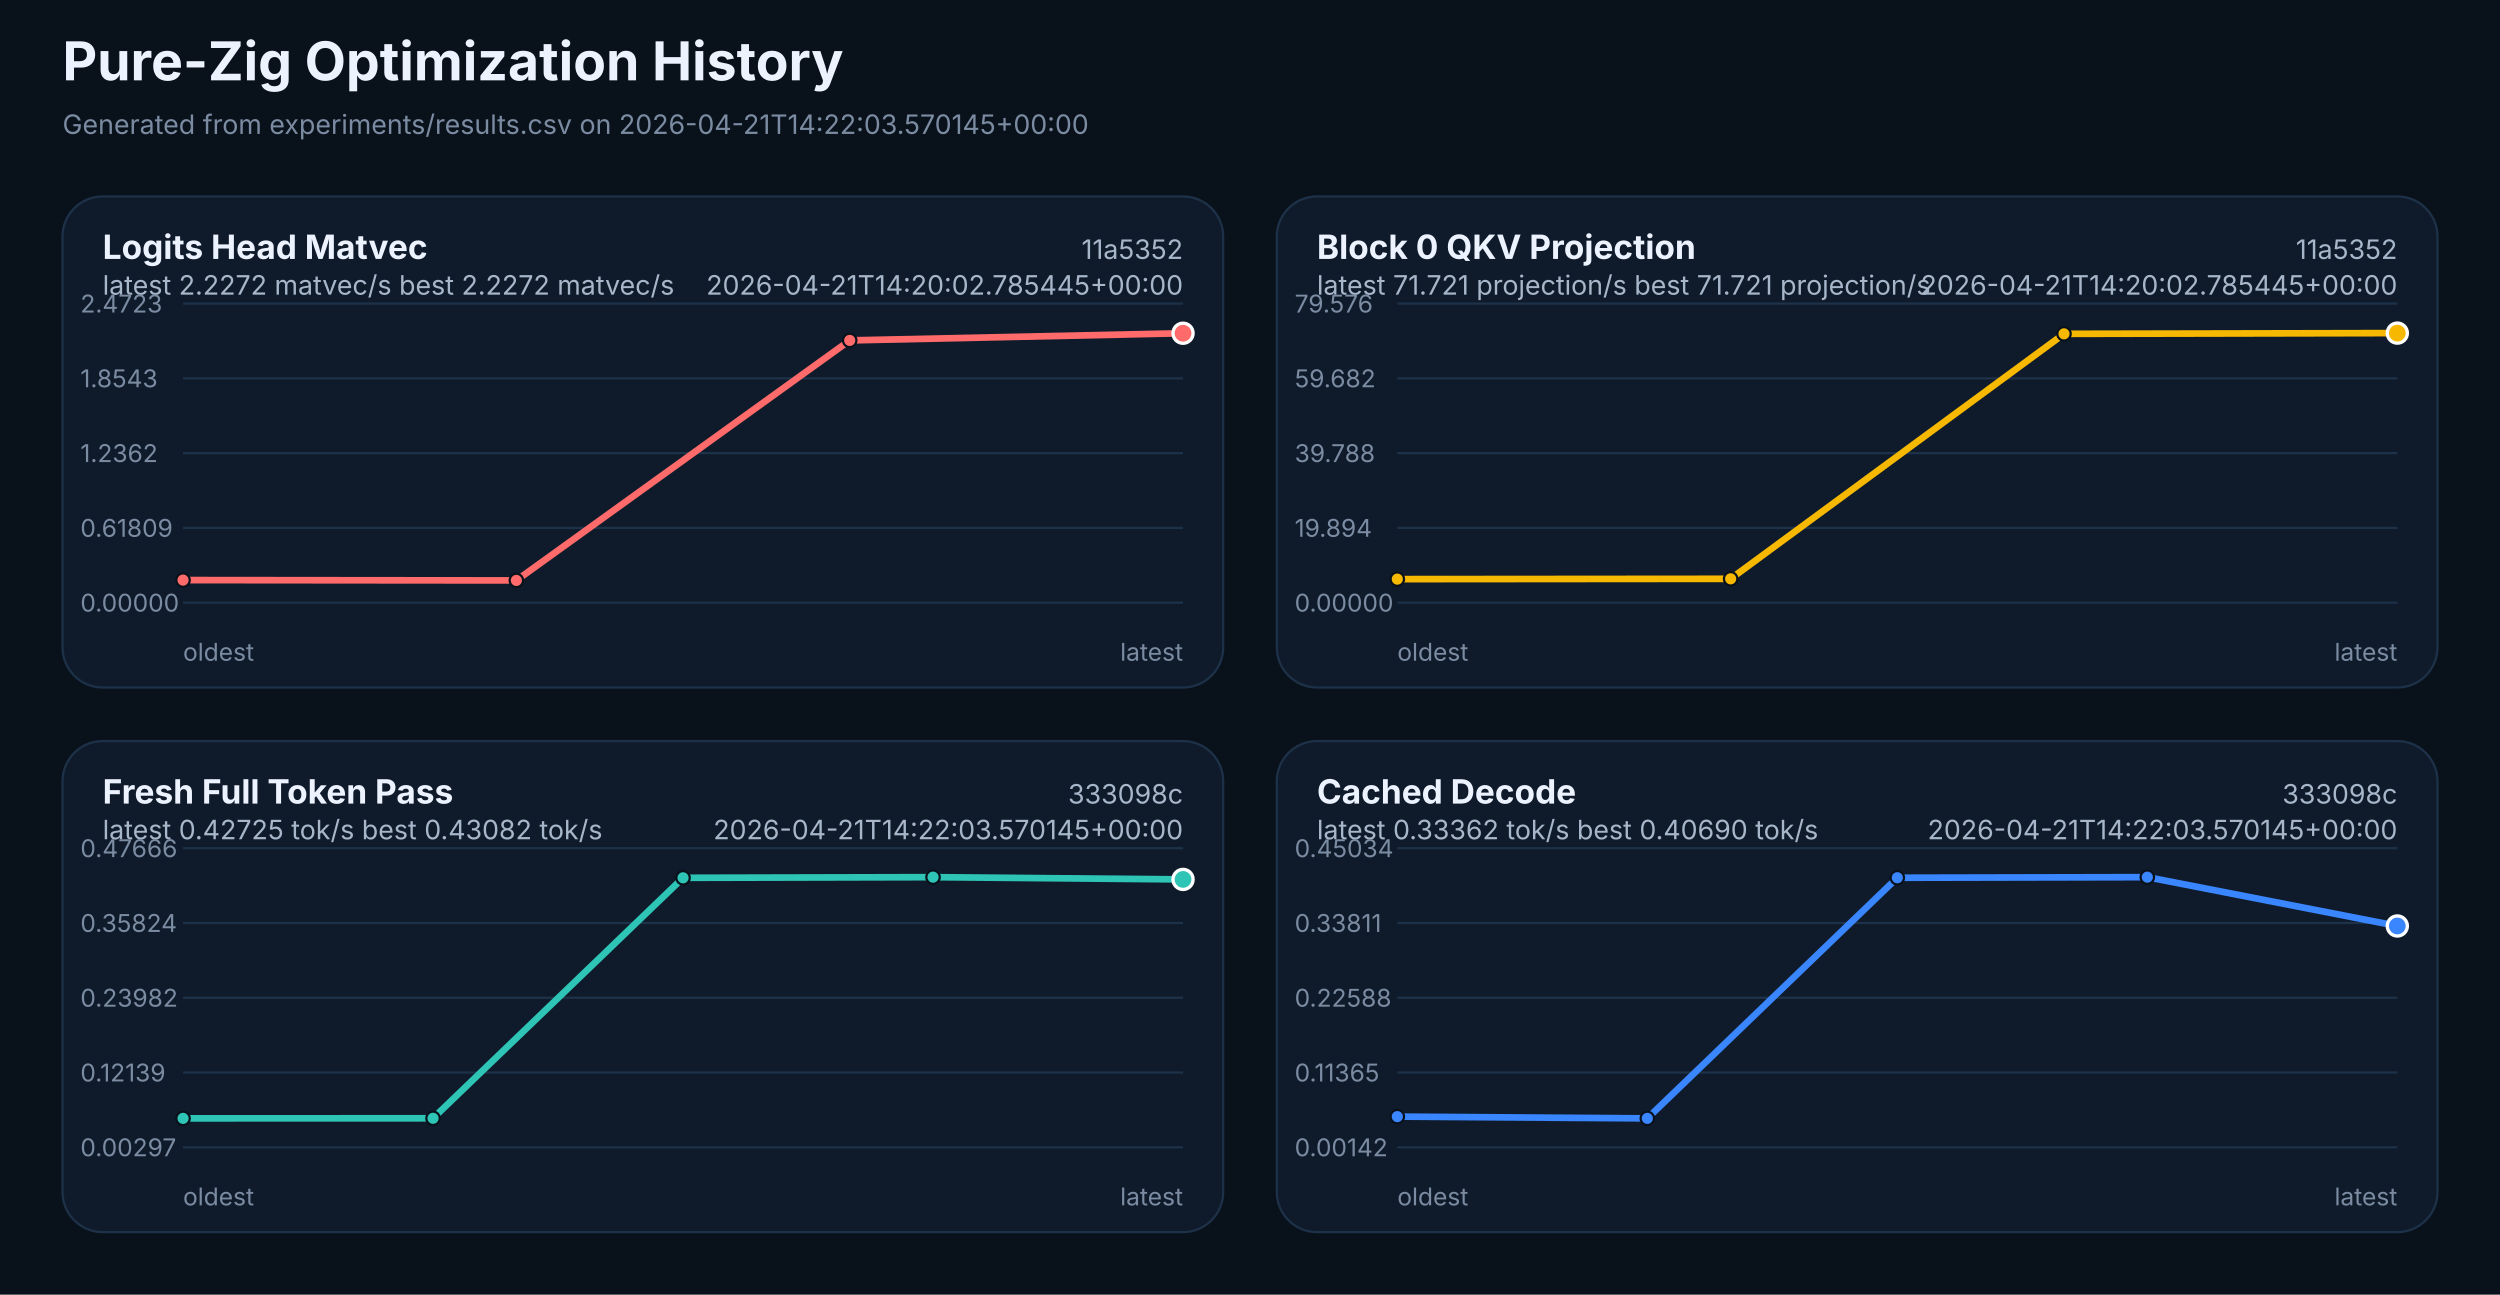
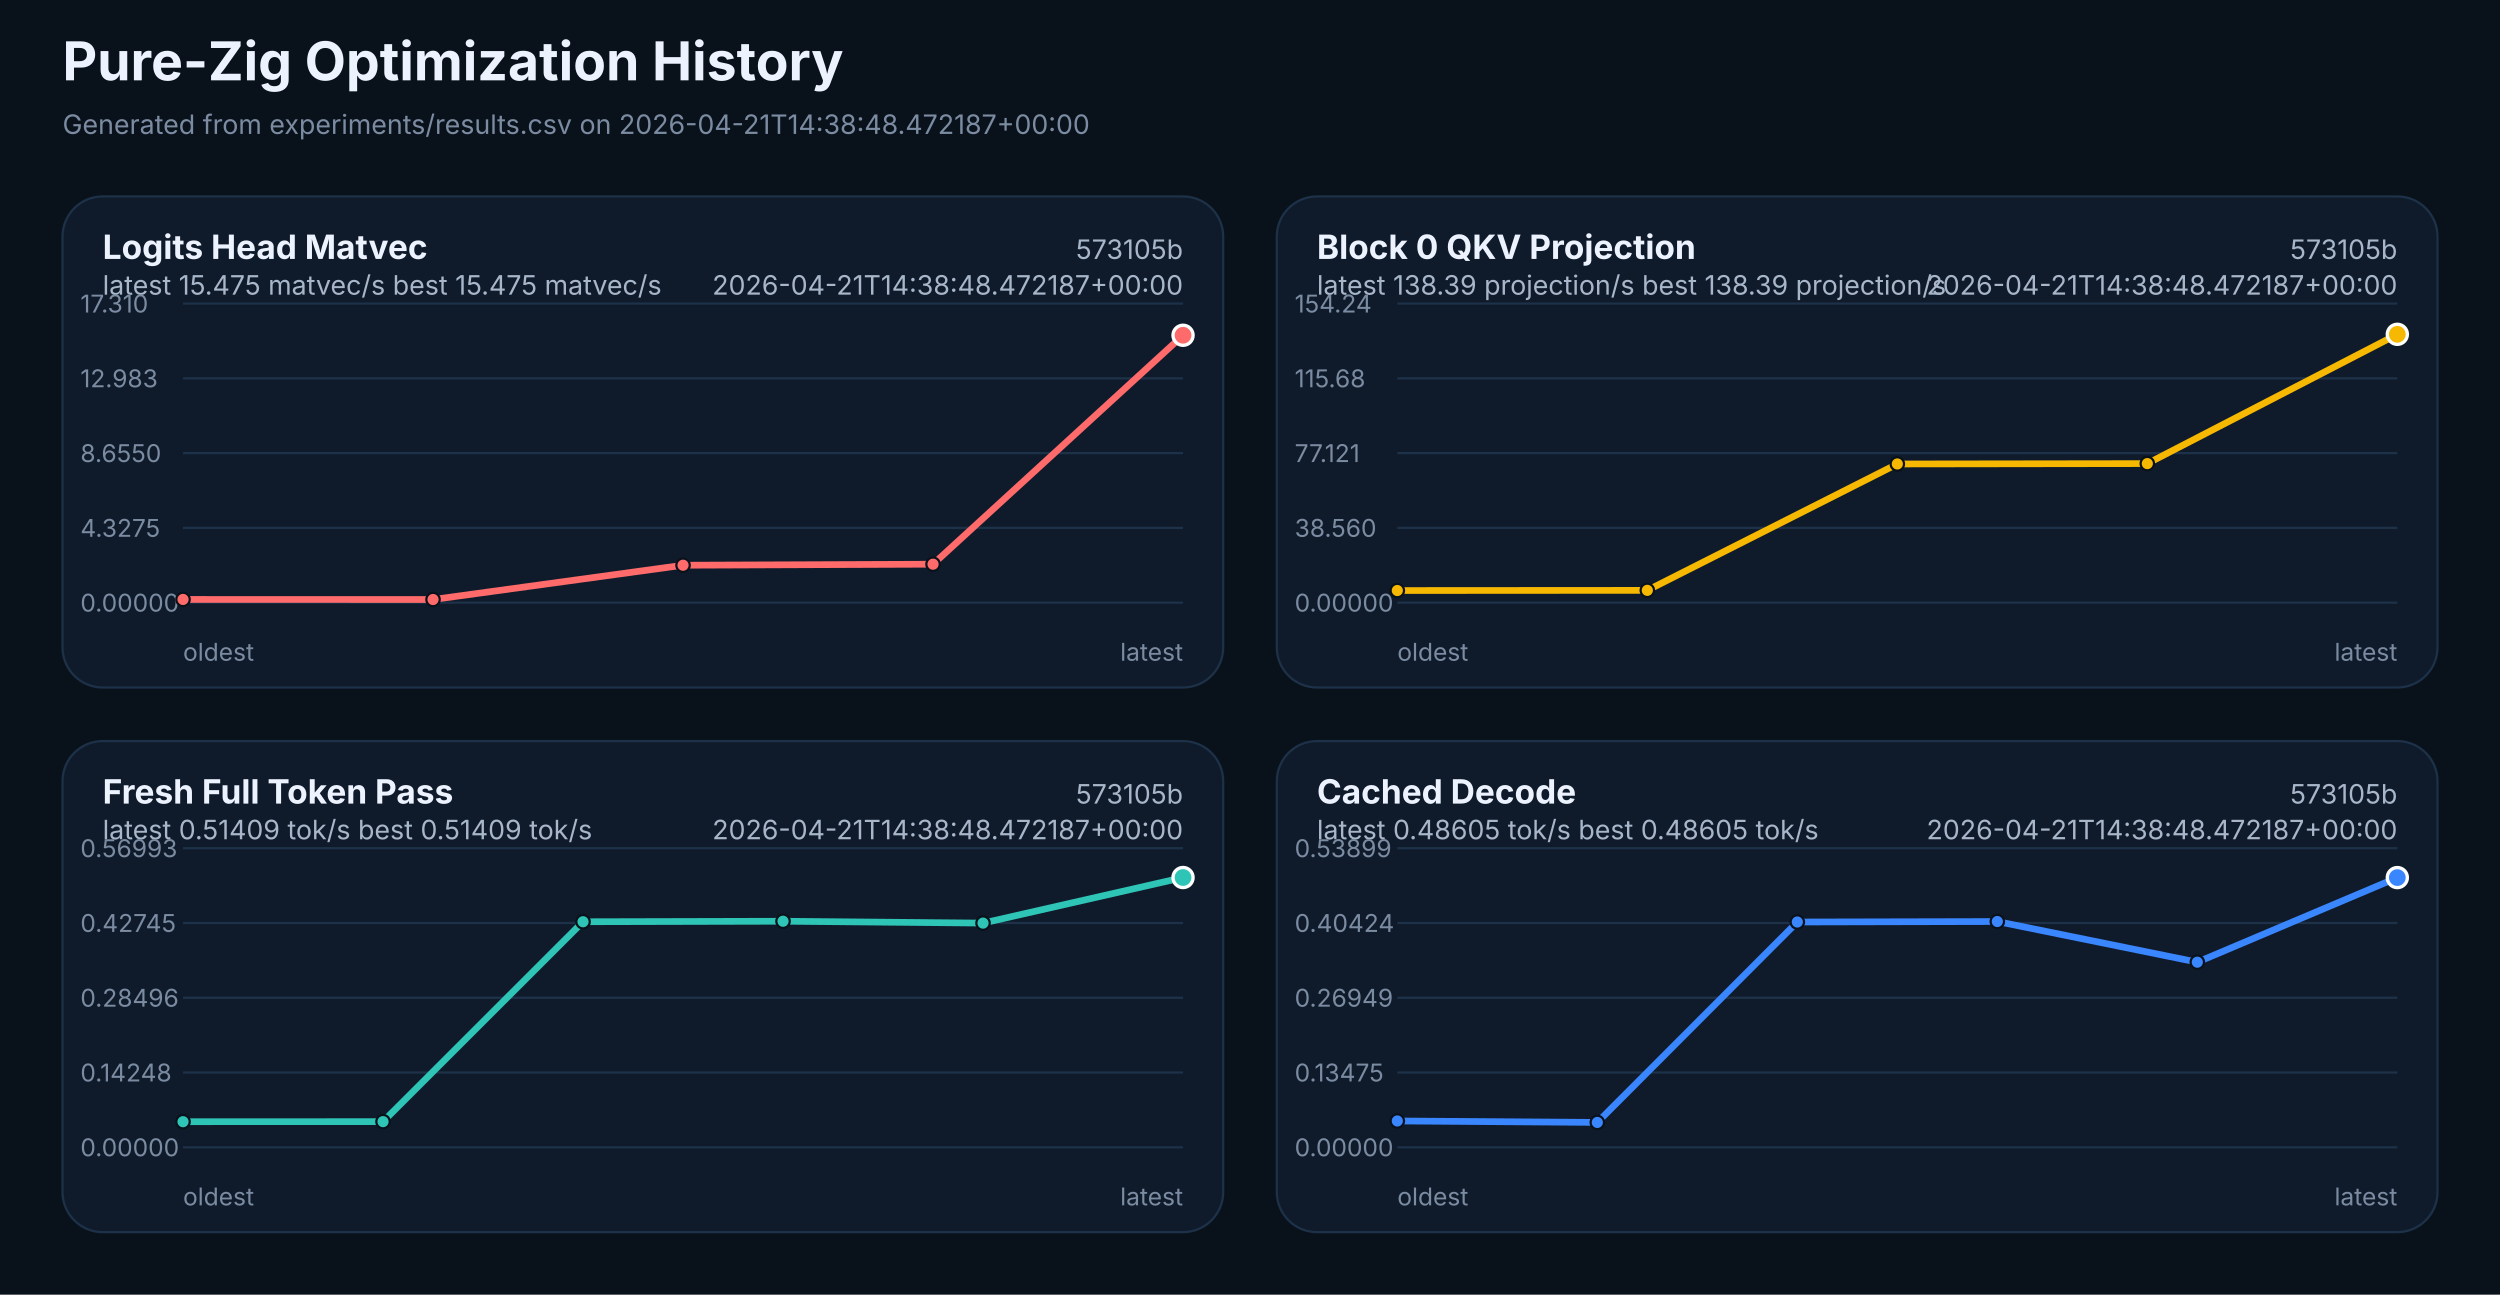
<svg xmlns="http://www.w3.org/2000/svg" width="1120" height="580" viewBox="0 0 1120 580">
  <rect width="100%" height="100%" fill="#09111b" />
  <style>
text { font-family: -apple-system, BlinkMacSystemFont, 'Segoe UI', sans-serif; }
.muted { fill: #7b8ba1; font-size: 12px; }
.title { fill: #ecf3ff; font-size: 24px; font-weight: 700; }
.panel-title { fill: #ecf3ff; font-size: 15px; font-weight: 700; }
.panel-meta { fill: #a8b6ca; font-size: 12px; }
.axis-label { fill: #7b8ba1; font-size: 11px; }
</style>
  <text class="title" x="28" y="36">Pure-Zig Optimization History</text>
-   <text class="muted" x="28" y="60">Generated from experiments/results.csv on 2026-04-21T14:22:03.570145+00:00</text>
+   <text class="muted" x="28" y="60">Generated from experiments/results.csv on 2026-04-21T14:38:48.472187+00:00</text>
  <g>
    <rect x="28" y="88" width="520" height="220" rx="18" fill="#0f1b2b" stroke="#1d3148" stroke-width="1" />
    <text class="panel-title" x="46" y="116">Logits Head Matvec</text>
-     <text class="panel-meta" x="46" y="132">latest 2.2272 matvec/s   best 2.2272 matvec/s</text>
-     <text class="panel-meta" x="530" y="116" text-anchor="end">11a5352</text>
-     <text class="panel-meta" x="530" y="132" text-anchor="end">2026-04-21T14:20:02.785445+00:00</text>
+     <text class="panel-meta" x="46" y="132">latest 15.475 matvec/s   best 15.475 matvec/s</text>
+     <text class="panel-meta" x="530" y="116" text-anchor="end">573105b</text>
+     <text class="panel-meta" x="530" y="132" text-anchor="end">2026-04-21T14:38:48.472187+00:00</text>
    <line x1="82" y1="270.00" x2="530" y2="270.00" stroke="#1d3148" stroke-width="1" />
    <text class="axis-label" x="36" y="274.00">0.00000</text>
    <line x1="82" y1="236.50" x2="530" y2="236.50" stroke="#1d3148" stroke-width="1" />
-     <text class="axis-label" x="36" y="240.50">0.61809</text>
+     <text class="axis-label" x="36" y="240.50">4.3275</text>
    <line x1="82" y1="203.00" x2="530" y2="203.00" stroke="#1d3148" stroke-width="1" />
-     <text class="axis-label" x="36" y="207.00">1.2362</text>
+     <text class="axis-label" x="36" y="207.00">8.6550</text>
    <line x1="82" y1="169.50" x2="530" y2="169.50" stroke="#1d3148" stroke-width="1" />
-     <text class="axis-label" x="36" y="173.50">1.8543</text>
+     <text class="axis-label" x="36" y="173.50">12.983</text>
    <line x1="82" y1="136.00" x2="530" y2="136.00" stroke="#1d3148" stroke-width="1" />
-     <text class="axis-label" x="36" y="140.00">2.4723</text>
-     <polyline fill="none" stroke="#ff6b6b" stroke-width="3" points="82.00,259.88 231.33,260.03 380.67,152.50 530.00,149.29" />
-     <circle cx="82.00" cy="259.88" r="3.0" fill="#ff6b6b" stroke="#09111b" stroke-width="1.0" />
-     <circle cx="231.33" cy="260.03" r="3.0" fill="#ff6b6b" stroke="#09111b" stroke-width="1.0" />
-     <circle cx="380.67" cy="152.50" r="3.0" fill="#ff6b6b" stroke="#09111b" stroke-width="1.0" />
-     <circle cx="530.00" cy="149.29" r="4.5" fill="#ff6b6b" stroke="#ffffff" stroke-width="1.5" />
+     <text class="axis-label" x="36" y="140.00">17.310</text>
+     <polyline fill="none" stroke="#ff6b6b" stroke-width="3" points="82.00,268.55 194.00,268.58 306.00,253.22 418.00,252.76 530.00,150.20" />
+     <circle cx="82.00" cy="268.55" r="3.0" fill="#ff6b6b" stroke="#09111b" stroke-width="1.0" />
+     <circle cx="194.00" cy="268.58" r="3.0" fill="#ff6b6b" stroke="#09111b" stroke-width="1.0" />
+     <circle cx="306.00" cy="253.22" r="3.0" fill="#ff6b6b" stroke="#09111b" stroke-width="1.0" />
+     <circle cx="418.00" cy="252.76" r="3.0" fill="#ff6b6b" stroke="#09111b" stroke-width="1.0" />
+     <circle cx="530.00" cy="150.20" r="4.5" fill="#ff6b6b" stroke="#ffffff" stroke-width="1.5" />
    <text class="axis-label" x="82" y="296">oldest</text>
    <text class="axis-label" x="530" y="296" text-anchor="end">latest</text>
  </g>
  <g>
    <rect x="572" y="88" width="520" height="220" rx="18" fill="#0f1b2b" stroke="#1d3148" stroke-width="1" />
    <text class="panel-title" x="590" y="116">Block 0 QKV Projection</text>
-     <text class="panel-meta" x="590" y="132">latest 71.721 projection/s   best 71.721 projection/s</text>
-     <text class="panel-meta" x="1074" y="116" text-anchor="end">11a5352</text>
-     <text class="panel-meta" x="1074" y="132" text-anchor="end">2026-04-21T14:20:02.785445+00:00</text>
+     <text class="panel-meta" x="590" y="132">latest 138.39 projection/s   best 138.39 projection/s</text>
+     <text class="panel-meta" x="1074" y="116" text-anchor="end">573105b</text>
+     <text class="panel-meta" x="1074" y="132" text-anchor="end">2026-04-21T14:38:48.472187+00:00</text>
    <line x1="626" y1="270.00" x2="1074" y2="270.00" stroke="#1d3148" stroke-width="1" />
    <text class="axis-label" x="580" y="274.00">0.00000</text>
    <line x1="626" y1="236.50" x2="1074" y2="236.50" stroke="#1d3148" stroke-width="1" />
-     <text class="axis-label" x="580" y="240.50">19.894</text>
+     <text class="axis-label" x="580" y="240.50">38.560</text>
    <line x1="626" y1="203.00" x2="1074" y2="203.00" stroke="#1d3148" stroke-width="1" />
-     <text class="axis-label" x="580" y="207.00">39.788</text>
+     <text class="axis-label" x="580" y="207.00">77.121</text>
    <line x1="626" y1="169.50" x2="1074" y2="169.50" stroke="#1d3148" stroke-width="1" />
-     <text class="axis-label" x="580" y="173.50">59.682</text>
+     <text class="axis-label" x="580" y="173.50">115.68</text>
    <line x1="626" y1="136.00" x2="1074" y2="136.00" stroke="#1d3148" stroke-width="1" />
-     <text class="axis-label" x="580" y="140.00">79.576</text>
-     <polyline fill="none" stroke="#f7b801" stroke-width="3" points="626.00,259.45 775.33,259.31 924.67,149.56 1074.00,149.23" />
-     <circle cx="626.00" cy="259.45" r="3.0" fill="#f7b801" stroke="#09111b" stroke-width="1.0" />
-     <circle cx="775.33" cy="259.31" r="3.0" fill="#f7b801" stroke="#09111b" stroke-width="1.0" />
-     <circle cx="924.67" cy="149.56" r="3.0" fill="#f7b801" stroke="#09111b" stroke-width="1.0" />
-     <circle cx="1074.00" cy="149.23" r="4.5" fill="#f7b801" stroke="#ffffff" stroke-width="1.5" />
+     <text class="axis-label" x="580" y="140.00">154.24</text>
+     <polyline fill="none" stroke="#f7b801" stroke-width="3" points="626.00,264.56 738.00,264.48 850.00,207.86 962.00,207.69 1074.00,149.77" />
+     <circle cx="626.00" cy="264.56" r="3.0" fill="#f7b801" stroke="#09111b" stroke-width="1.0" />
+     <circle cx="738.00" cy="264.48" r="3.0" fill="#f7b801" stroke="#09111b" stroke-width="1.0" />
+     <circle cx="850.00" cy="207.86" r="3.0" fill="#f7b801" stroke="#09111b" stroke-width="1.0" />
+     <circle cx="962.00" cy="207.69" r="3.0" fill="#f7b801" stroke="#09111b" stroke-width="1.0" />
+     <circle cx="1074.00" cy="149.77" r="4.5" fill="#f7b801" stroke="#ffffff" stroke-width="1.5" />
    <text class="axis-label" x="626" y="296">oldest</text>
    <text class="axis-label" x="1074" y="296" text-anchor="end">latest</text>
  </g>
  <g>
    <rect x="28" y="332" width="520" height="220" rx="18" fill="#0f1b2b" stroke="#1d3148" stroke-width="1" />
    <text class="panel-title" x="46" y="360">Fresh Full Token Pass</text>
-     <text class="panel-meta" x="46" y="376">latest 0.42725 tok/s   best 0.43082 tok/s</text>
-     <text class="panel-meta" x="530" y="360" text-anchor="end">333098c</text>
-     <text class="panel-meta" x="530" y="376" text-anchor="end">2026-04-21T14:22:03.570145+00:00</text>
+     <text class="panel-meta" x="46" y="376">latest 0.51409 tok/s   best 0.51409 tok/s</text>
+     <text class="panel-meta" x="530" y="360" text-anchor="end">573105b</text>
+     <text class="panel-meta" x="530" y="376" text-anchor="end">2026-04-21T14:38:48.472187+00:00</text>
    <line x1="82" y1="514.00" x2="530" y2="514.00" stroke="#1d3148" stroke-width="1" />
-     <text class="axis-label" x="36" y="518.00">0.00297</text>
+     <text class="axis-label" x="36" y="518.00">0.00000</text>
    <line x1="82" y1="480.50" x2="530" y2="480.50" stroke="#1d3148" stroke-width="1" />
-     <text class="axis-label" x="36" y="484.50">0.12139</text>
+     <text class="axis-label" x="36" y="484.50">0.14248</text>
    <line x1="82" y1="447.00" x2="530" y2="447.00" stroke="#1d3148" stroke-width="1" />
-     <text class="axis-label" x="36" y="451.00">0.23982</text>
+     <text class="axis-label" x="36" y="451.00">0.28496</text>
    <line x1="82" y1="413.50" x2="530" y2="413.50" stroke="#1d3148" stroke-width="1" />
-     <text class="axis-label" x="36" y="417.50">0.35824</text>
+     <text class="axis-label" x="36" y="417.50">0.42745</text>
    <line x1="82" y1="380.00" x2="530" y2="380.00" stroke="#1d3148" stroke-width="1" />
-     <text class="axis-label" x="36" y="384.00">0.47666</text>
-     <polyline fill="none" stroke="#2ec4b6" stroke-width="3" points="82.00,501.03 194.00,500.99 306.00,393.26 418.00,392.97 530.00,393.98" />
-     <circle cx="82.00" cy="501.03" r="3.0" fill="#2ec4b6" stroke="#09111b" stroke-width="1.0" />
-     <circle cx="194.00" cy="500.99" r="3.0" fill="#2ec4b6" stroke="#09111b" stroke-width="1.0" />
-     <circle cx="306.00" cy="393.26" r="3.0" fill="#2ec4b6" stroke="#09111b" stroke-width="1.0" />
-     <circle cx="418.00" cy="392.97" r="3.0" fill="#2ec4b6" stroke="#09111b" stroke-width="1.0" />
-     <circle cx="530.00" cy="393.98" r="4.5" fill="#2ec4b6" stroke="#ffffff" stroke-width="1.5" />
+     <text class="axis-label" x="36" y="384.00">0.56993</text>
+     <polyline fill="none" stroke="#2ec4b6" stroke-width="3" points="82.00,502.52 171.60,502.49 261.20,412.94 350.80,412.71 440.40,413.55 530.00,393.13" />
+     <circle cx="82.00" cy="502.52" r="3.0" fill="#2ec4b6" stroke="#09111b" stroke-width="1.0" />
+     <circle cx="171.60" cy="502.49" r="3.0" fill="#2ec4b6" stroke="#09111b" stroke-width="1.0" />
+     <circle cx="261.20" cy="412.94" r="3.0" fill="#2ec4b6" stroke="#09111b" stroke-width="1.0" />
+     <circle cx="350.80" cy="412.71" r="3.0" fill="#2ec4b6" stroke="#09111b" stroke-width="1.0" />
+     <circle cx="440.40" cy="413.55" r="3.0" fill="#2ec4b6" stroke="#09111b" stroke-width="1.0" />
+     <circle cx="530.00" cy="393.13" r="4.5" fill="#2ec4b6" stroke="#ffffff" stroke-width="1.5" />
    <text class="axis-label" x="82" y="540">oldest</text>
    <text class="axis-label" x="530" y="540" text-anchor="end">latest</text>
  </g>
  <g>
    <rect x="572" y="332" width="520" height="220" rx="18" fill="#0f1b2b" stroke="#1d3148" stroke-width="1" />
    <text class="panel-title" x="590" y="360">Cached Decode</text>
-     <text class="panel-meta" x="590" y="376">latest 0.33362 tok/s   best 0.40690 tok/s</text>
-     <text class="panel-meta" x="1074" y="360" text-anchor="end">333098c</text>
-     <text class="panel-meta" x="1074" y="376" text-anchor="end">2026-04-21T14:22:03.570145+00:00</text>
+     <text class="panel-meta" x="590" y="376">latest 0.48605 tok/s   best 0.48605 tok/s</text>
+     <text class="panel-meta" x="1074" y="360" text-anchor="end">573105b</text>
+     <text class="panel-meta" x="1074" y="376" text-anchor="end">2026-04-21T14:38:48.472187+00:00</text>
    <line x1="626" y1="514.00" x2="1074" y2="514.00" stroke="#1d3148" stroke-width="1" />
-     <text class="axis-label" x="580" y="518.00">0.00142</text>
+     <text class="axis-label" x="580" y="518.00">0.00000</text>
    <line x1="626" y1="480.50" x2="1074" y2="480.50" stroke="#1d3148" stroke-width="1" />
-     <text class="axis-label" x="580" y="484.50">0.11365</text>
+     <text class="axis-label" x="580" y="484.50">0.13475</text>
    <line x1="626" y1="447.00" x2="1074" y2="447.00" stroke="#1d3148" stroke-width="1" />
-     <text class="axis-label" x="580" y="451.00">0.22588</text>
+     <text class="axis-label" x="580" y="451.00">0.26949</text>
    <line x1="626" y1="413.50" x2="1074" y2="413.50" stroke="#1d3148" stroke-width="1" />
-     <text class="axis-label" x="580" y="417.50">0.33811</text>
+     <text class="axis-label" x="580" y="417.50">0.40424</text>
    <line x1="626" y1="380.00" x2="1074" y2="380.00" stroke="#1d3148" stroke-width="1" />
-     <text class="axis-label" x="580" y="384.00">0.45034</text>
-     <polyline fill="none" stroke="#3a86ff" stroke-width="3" points="626.00,500.25 738.00,501.03 850.00,393.23 962.00,392.97 1074.00,414.84" />
-     <circle cx="626.00" cy="500.25" r="3.0" fill="#3a86ff" stroke="#09111b" stroke-width="1.0" />
-     <circle cx="738.00" cy="501.03" r="3.0" fill="#3a86ff" stroke="#09111b" stroke-width="1.0" />
-     <circle cx="850.00" cy="393.23" r="3.0" fill="#3a86ff" stroke="#09111b" stroke-width="1.0" />
-     <circle cx="962.00" cy="392.97" r="3.0" fill="#3a86ff" stroke="#09111b" stroke-width="1.0" />
-     <circle cx="1074.00" cy="414.84" r="4.5" fill="#3a86ff" stroke="#ffffff" stroke-width="1.5" />
+     <text class="axis-label" x="580" y="384.00">0.53899</text>
+     <polyline fill="none" stroke="#3a86ff" stroke-width="3" points="626.00,502.19 715.60,502.85 805.20,413.06 894.80,412.84 984.40,431.06 1074.00,393.16" />
+     <circle cx="626.00" cy="502.19" r="3.0" fill="#3a86ff" stroke="#09111b" stroke-width="1.0" />
+     <circle cx="715.60" cy="502.85" r="3.0" fill="#3a86ff" stroke="#09111b" stroke-width="1.0" />
+     <circle cx="805.20" cy="413.06" r="3.0" fill="#3a86ff" stroke="#09111b" stroke-width="1.0" />
+     <circle cx="894.80" cy="412.84" r="3.0" fill="#3a86ff" stroke="#09111b" stroke-width="1.0" />
+     <circle cx="984.40" cy="431.06" r="3.0" fill="#3a86ff" stroke="#09111b" stroke-width="1.0" />
+     <circle cx="1074.00" cy="393.16" r="4.5" fill="#3a86ff" stroke="#ffffff" stroke-width="1.5" />
    <text class="axis-label" x="626" y="540">oldest</text>
    <text class="axis-label" x="1074" y="540" text-anchor="end">latest</text>
  </g>
</svg>
